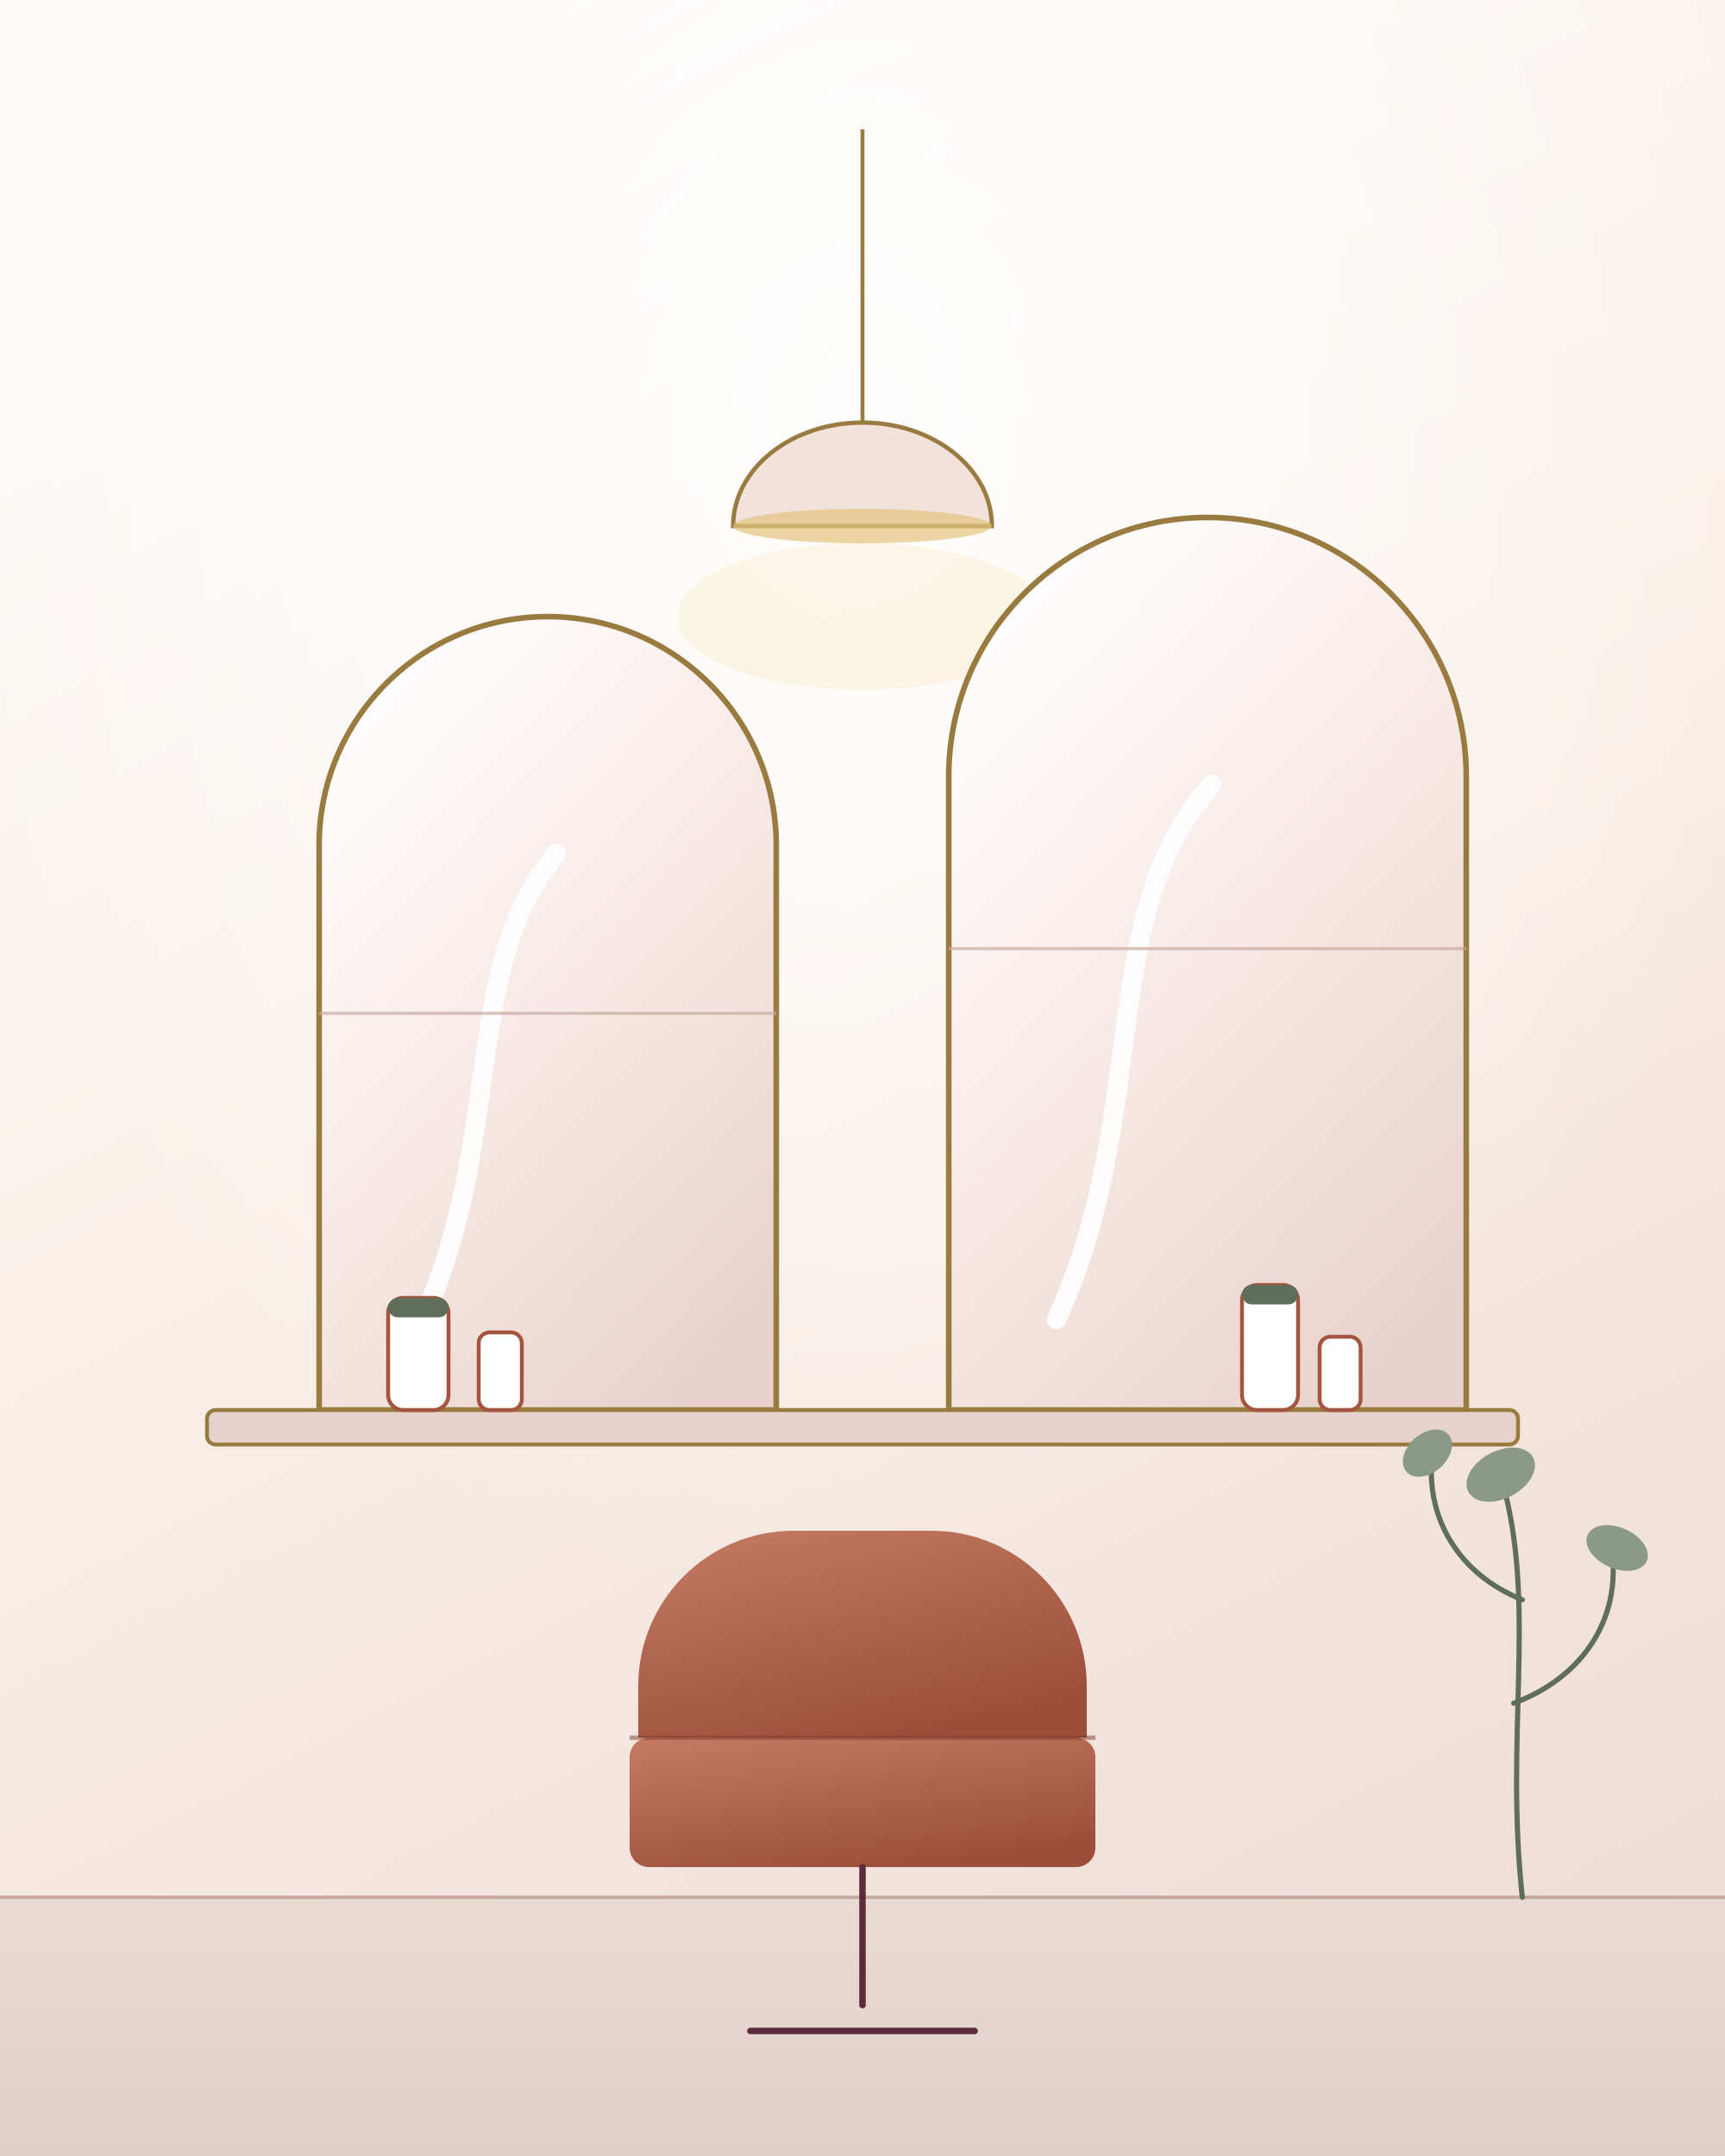
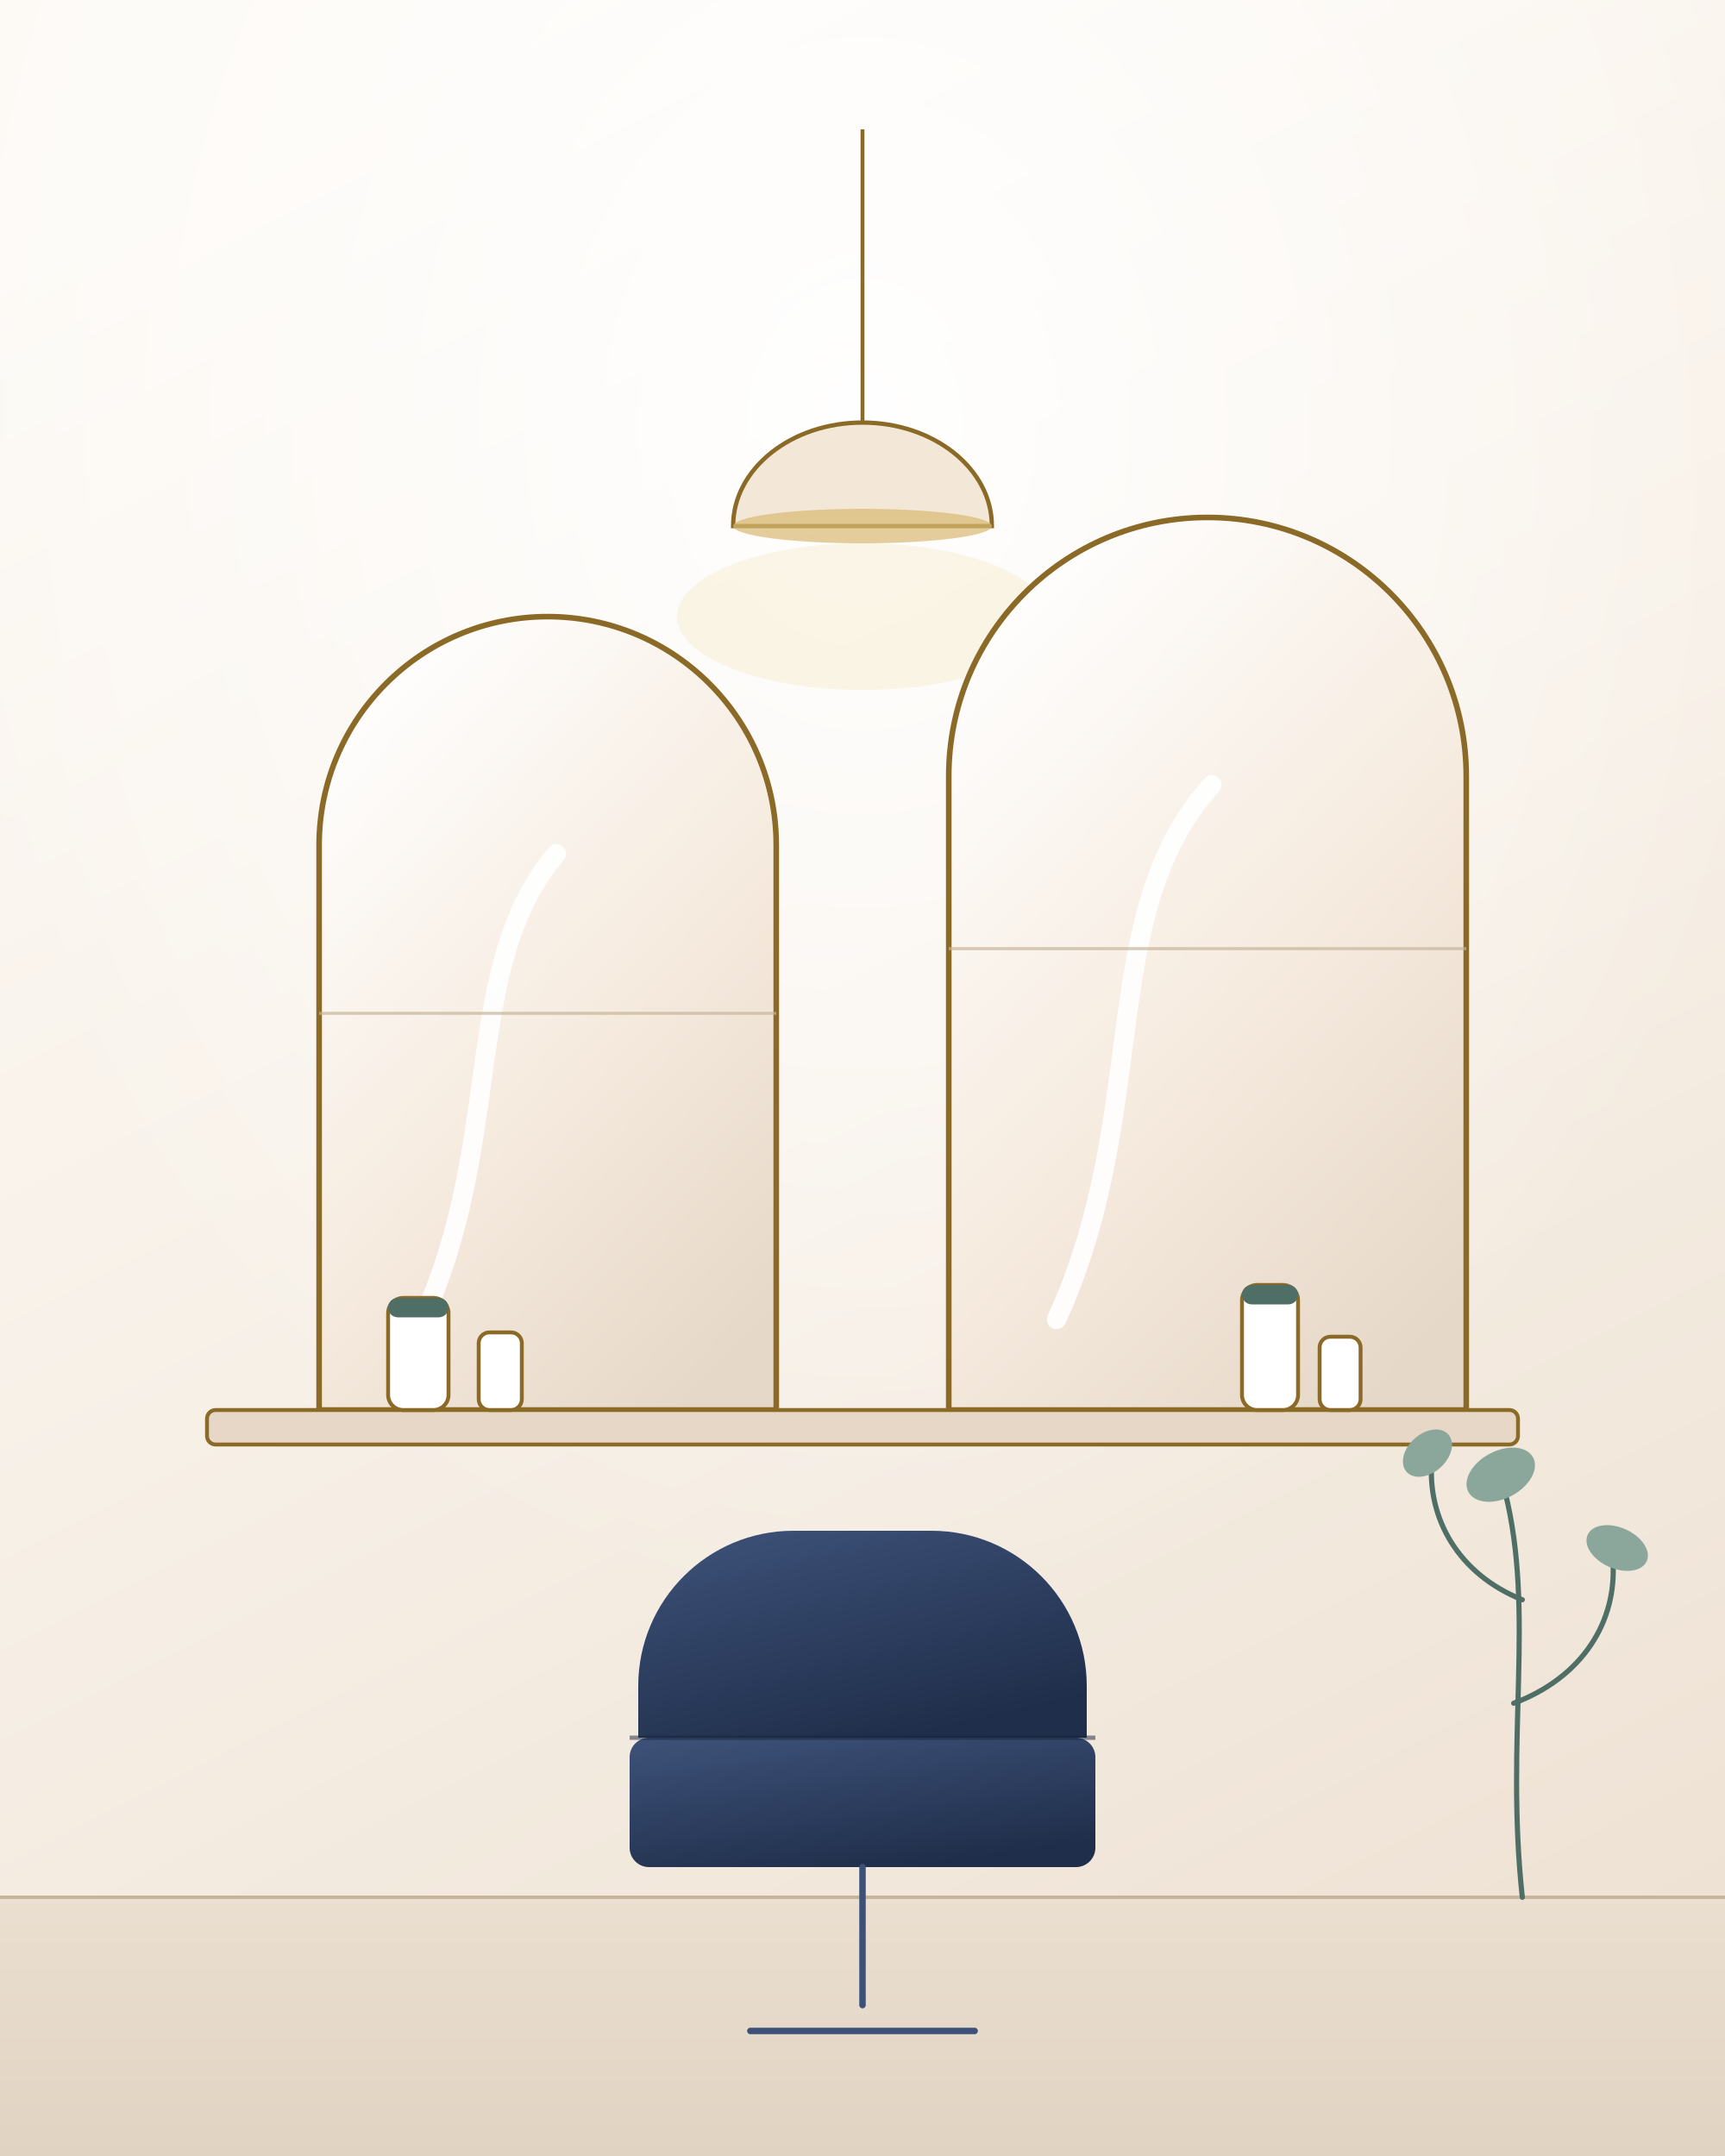
<svg xmlns="http://www.w3.org/2000/svg" viewBox="0 0 800 1000" width="800" height="1000" preserveAspectRatio="xMidYMid slice" role="img" aria-label="Le salon au trait : miroirs en arche, coiffeuse, fauteuil et suspension">
  <defs>
    <linearGradient id="i-mur" x1="0.3" y1="0" x2="0.7" y2="1">
-       <stop offset="0" stop-color="#fdfaf8" />
-       <stop offset="0.5" stop-color="#f7eee6" />
-       <stop offset="1" stop-color="#efdcd7" />
+       <stop offset="0" stop-color="#fdfaf6" />
+       <stop offset="0.5" stop-color="#f7f0e7" />
+       <stop offset="1" stop-color="#eee2d4" />
    </linearGradient>
    <radialGradient id="i-jour" cx="0.5" cy="0.2" r="0.55">
      <stop offset="0" stop-color="#ffffff" stop-opacity="0.95" />
      <stop offset="1" stop-color="#ffffff" stop-opacity="0" />
    </radialGradient>
    <linearGradient id="i-glace" x1="0.2" y1="0" x2="0.8" y2="1">
      <stop offset="0" stop-color="#ffffff" />
-       <stop offset="0.55" stop-color="#f6e7e3" />
-       <stop offset="1" stop-color="#e8d1cc" />
+       <stop offset="0.55" stop-color="#f6ebdf" />
+       <stop offset="1" stop-color="#e6d8c8" />
    </linearGradient>
    <linearGradient id="i-siege" x1="0.1" y1="0" x2="0.6" y2="1">
-       <stop offset="0" stop-color="#c47a62" />
-       <stop offset="1" stop-color="#9c4e39" />
+       <stop offset="0" stop-color="#3d5178" />
+       <stop offset="1" stop-color="#1f2e4a" />
    </linearGradient>
    <linearGradient id="i-sol" x1="0" y1="0" x2="0" y2="1">
-       <stop offset="0" stop-color="#eadad4" />
-       <stop offset="1" stop-color="#e2cec8" />
+       <stop offset="0" stop-color="#eadfd0" />
+       <stop offset="1" stop-color="#e1d3c2" />
    </linearGradient>
  </defs>
  <rect width="800" height="1000" fill="url(#i-mur)" />
  <rect width="800" height="1000" fill="url(#i-jour)" />
  <rect y="880" width="800" height="120" fill="url(#i-sol)" />
-   <path d="M0 880 h800" stroke="#c9a89f" stroke-width="1.6" />
-   <g stroke="#9a7b3f" stroke-width="1.8" fill="none">
+   <path d="M0 880 h800" stroke="#c7b49b" stroke-width="1.6" />
+   <g stroke="#8a6a26" stroke-width="1.8" fill="none">
    <path d="M400 60 V196" />
  </g>
-   <path d="M340 244 a60 48 0 0 1 120 0 z" fill="#f3e1dc" stroke="#9a7b3f" stroke-width="2" />
-   <ellipse cx="400" cy="244" rx="60" ry="8" fill="#e3c47c" fill-opacity="0.7" />
-   <ellipse cx="400" cy="286" rx="86" ry="34" fill="#f5e3b0" fill-opacity="0.28" />
-   <path d="M148 654 V392 a106 106 0 0 1 212 0 V654 z" fill="url(#i-glace)" stroke="#9a7b3f" stroke-width="2.6" />
-   <path d="M440 654 V360 a120 120 0 0 1 240 0 V654 z" fill="url(#i-glace)" stroke="#9a7b3f" stroke-width="2.6" />
+   <path d="M340 244 a60 48 0 0 1 120 0 z" fill="#f3e7d8" stroke="#8a6a26" stroke-width="2" />
+   <ellipse cx="400" cy="244" rx="60" ry="8" fill="#d9ba72" fill-opacity="0.7" />
+   <ellipse cx="400" cy="286" rx="86" ry="34" fill="#f0dfae" fill-opacity="0.28" />
+   <path d="M148 654 V392 a106 106 0 0 1 212 0 V654 z" fill="url(#i-glace)" stroke="#8a6a26" stroke-width="2.6" />
+   <path d="M440 654 V360 a120 120 0 0 1 240 0 V654 z" fill="url(#i-glace)" stroke="#8a6a26" stroke-width="2.6" />
  <g fill="none" stroke="#ffffff" stroke-width="9" stroke-linecap="round" stroke-opacity="0.9">
    <path d="M196 612 C 234 528, 214 448, 258 396" />
    <path d="M490 612 C 534 516, 508 424, 562 364" />
  </g>
-   <g fill="none" stroke="#c9a89f" stroke-width="1.4" stroke-opacity="0.7">
+   <g fill="none" stroke="#c7b49b" stroke-width="1.4" stroke-opacity="0.7">
    <path d="M148 470 h212" />
    <path d="M440 440 h240" />
  </g>
-   <rect x="96" y="654" width="608" height="16" rx="4" fill="#e6d1cd" stroke="#9a7b3f" stroke-width="1.8" />
-   <g stroke="#a4553f" stroke-width="1.8" fill="#ffffff">
+   <rect x="96" y="654" width="608" height="16" rx="4" fill="#e6d7c6" stroke="#8a6a26" stroke-width="1.8" />
+   <g stroke="#8a6a26" stroke-width="1.8" fill="#ffffff">
    <rect x="180" y="602" width="28" height="52" rx="7" />
    <rect x="222" y="618" width="20" height="36" rx="5" />
    <rect x="576" y="596" width="26" height="58" rx="7" />
    <rect x="612" y="620" width="19" height="34" rx="5" />
  </g>
-   <g fill="#5e6e5b">
+   <g fill="#4f6f66">
    <rect x="180" y="602" width="28" height="9" rx="4.5" />
    <rect x="576" y="596" width="26" height="9" rx="4.5" />
  </g>
  <path d="M296 806 h208 V782 a72 72 0 0 0 -72 -72 h-64 a72 72 0 0 0 -72 72 z" fill="url(#i-siege)" />
  <rect x="292" y="806" width="216" height="60" rx="9" fill="url(#i-siege)" />
-   <path d="M292 806 h216" stroke="#7d3d2c" stroke-width="2" stroke-opacity="0.5" />
-   <g fill="none" stroke="#5c2c3d" stroke-width="3" stroke-linecap="round">
+   <path d="M292 806 h216" stroke="#16223a" stroke-width="2" stroke-opacity="0.5" />
+   <g fill="none" stroke="#3d5178" stroke-width="3" stroke-linecap="round">
    <path d="M400 866 V930" />
    <path d="M348 942 h104" />
  </g>
-   <g fill="none" stroke="#5e6e5b" stroke-width="2.4" stroke-linecap="round">
+   <g fill="none" stroke="#4f6f66" stroke-width="2.4" stroke-linecap="round">
    <path d="M706 880 C 698 806, 712 748, 698 692" />
    <path d="M702 790 C 734 778, 750 752, 748 724" />
    <path d="M706 742 C 676 730, 662 704, 664 678" />
  </g>
-   <g fill="#8b9a86">
+   <g fill="#8ba79c">
    <ellipse cx="696" cy="684" rx="17" ry="11" transform="rotate(-28 696 684)" />
    <ellipse cx="750" cy="718" rx="15" ry="9.5" transform="rotate(24 750 718)" />
    <ellipse cx="662" cy="674" rx="13" ry="9" transform="rotate(-42 662 674)" />
  </g>
</svg>
